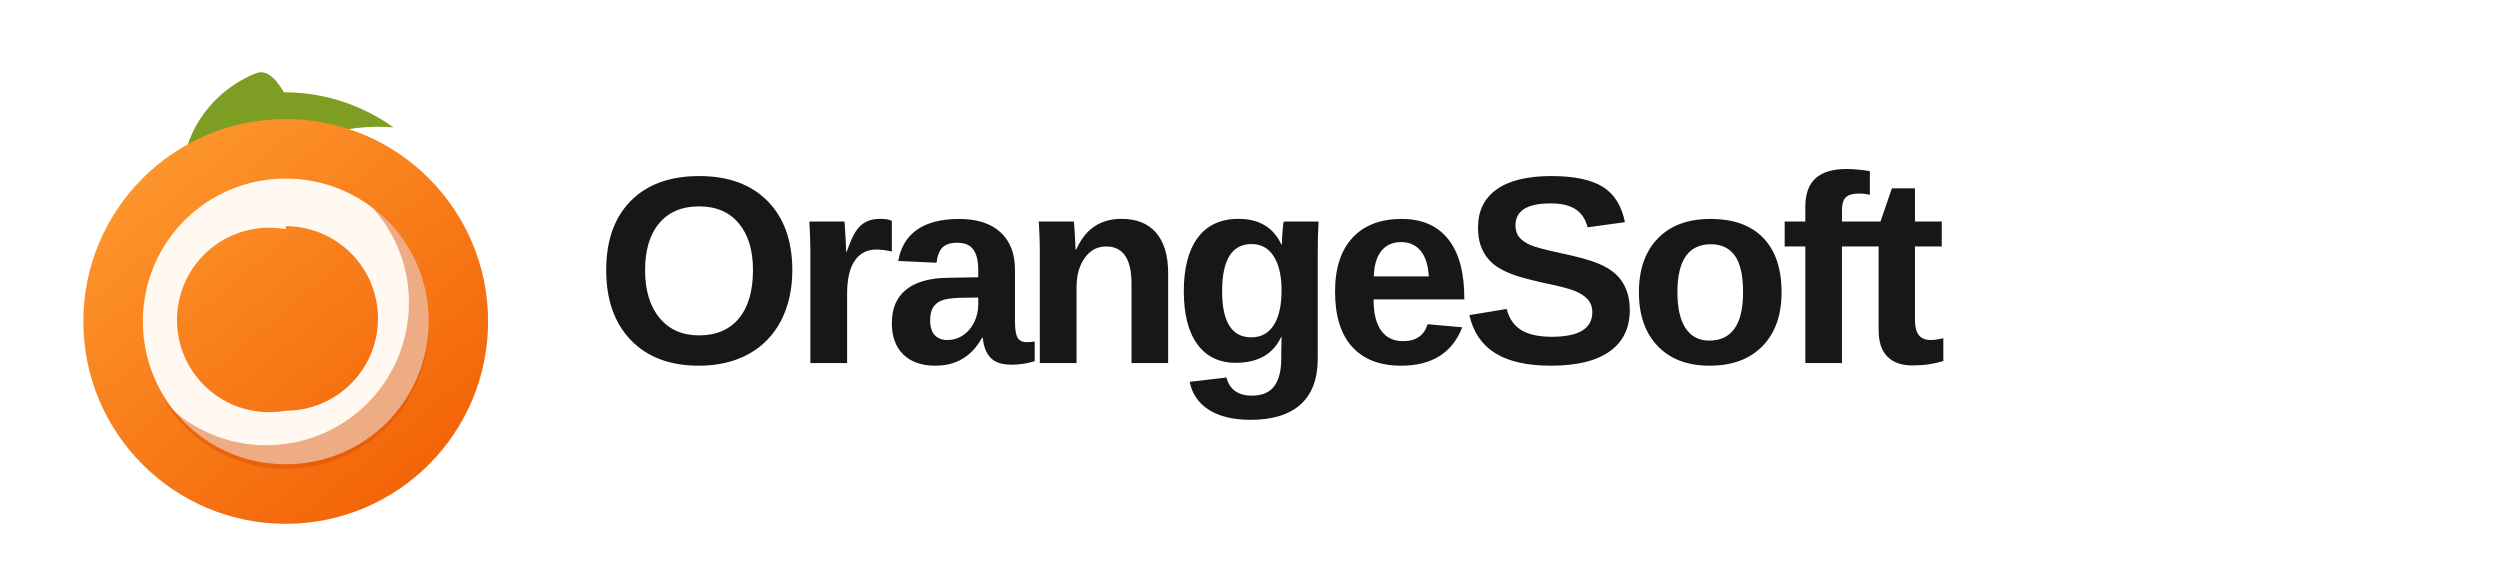
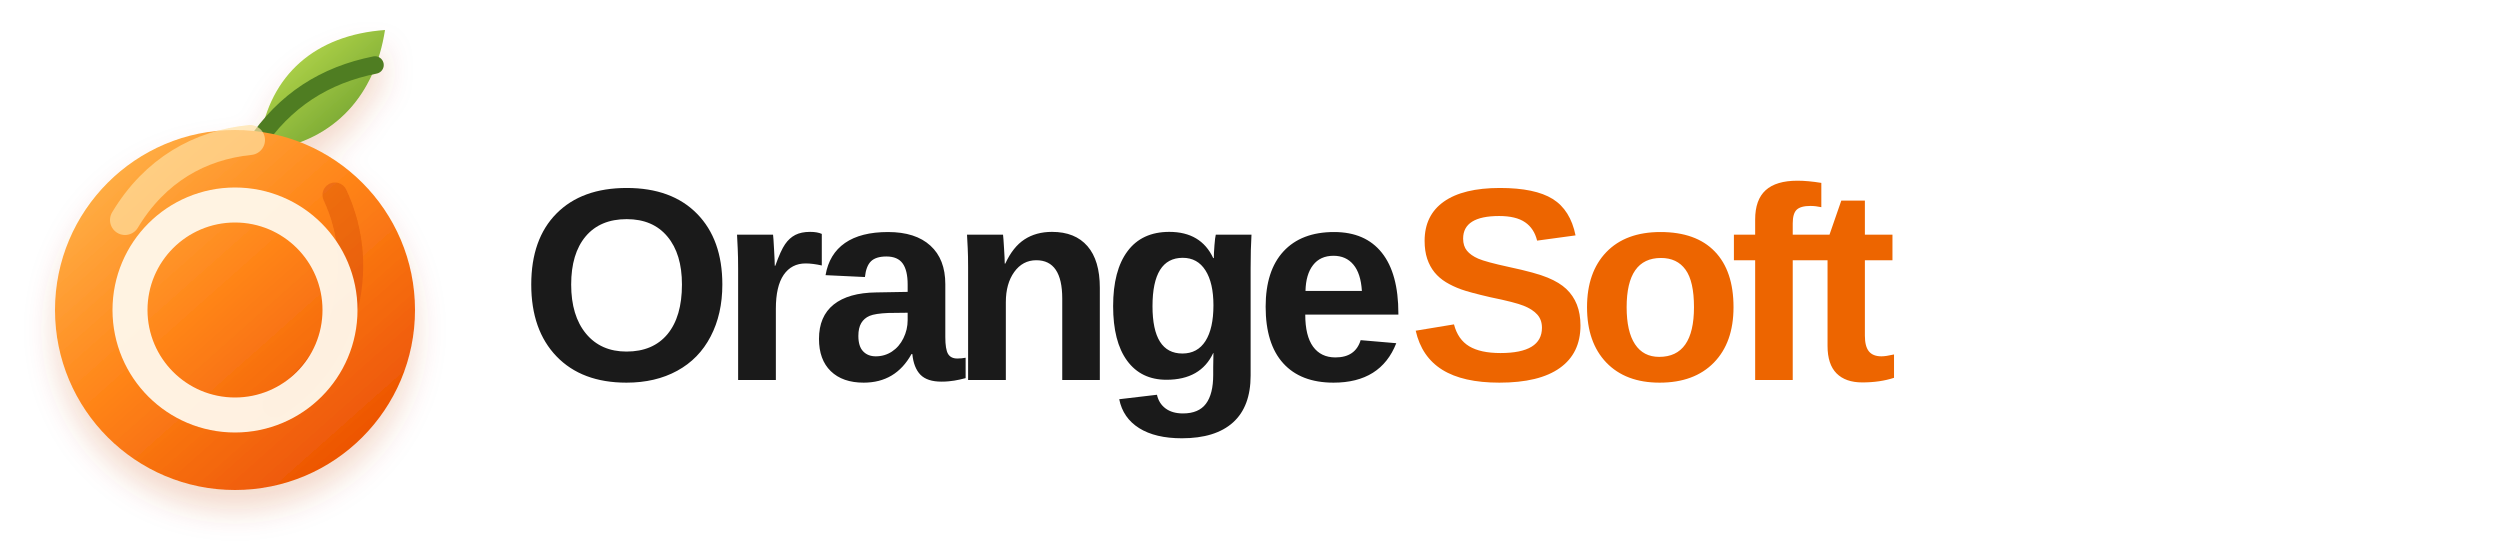
- <svg xmlns="http://www.w3.org/2000/svg" viewBox="0 0 420 96" role="img" aria-labelledby="title desc">
+ <svg xmlns="http://www.w3.org/2000/svg" viewBox="0 0 500 112" role="img" aria-labelledby="title desc">
  <defs>
-     <linearGradient id="orange" x1="12" y1="10" x2="72" y2="82" gradientUnits="userSpaceOnUse">
-       <stop stop-color="#FF9D32" />
-       <stop offset="1" stop-color="#F05A00" />
+     <linearGradient id="fruit" x1="19" y1="20" x2="82" y2="91" gradientUnits="userSpaceOnUse">
+       <stop stop-color="#FFBD55" />
+       <stop offset=".48" stop-color="#FF8418" />
+       <stop offset="1" stop-color="#E94B00" />
    </linearGradient>
+     <linearGradient id="leaf" x1="54" y1="11" x2="76" y2="36" gradientUnits="userSpaceOnUse">
+       <stop stop-color="#B7D94C" />
+       <stop offset="1" stop-color="#568C25" />
+     </linearGradient>
+     <filter id="shadow" x="-25%" y="-25%" width="150%" height="155%">
+       <feDropShadow dx="0" dy="4" stdDeviation="3" flood-color="#C94400" flood-opacity=".2" />
+     </filter>
  </defs>
-   <g transform="translate(8 8)">
-     <path d="M39.7 7.5c6.9 0 13.2 2.2 18.4 5.9-8.8-.7-17.1 2.2-23.3 8.1-4.2 4-6.8 9-7.8 14.4-2.8-3.7-4.5-8.3-4.5-13.2 0-8.4 5.1-15.4 12.5-18.4 1.6-.6 3.1.5 4.7 3.2Z" fill="#7E9E23" />
-     <circle cx="40" cy="46" r="34" fill="url(#orange)" />
-     <path d="M40 22c13.3 0 24 10.7 24 24S53.3 70 40 70 16 59.3 16 46s10.7-24 24-24Zm0 8.5A15.5 15.5 0 1 0 40 61a15.5 15.5 0 0 0 0-31Z" fill="#FFF9F1" />
-     <path d="M53.6 25.9c4.4 4.3 7.1 10.3 7.1 16.9 0 13.3-10.7 24-24 24-6.6 0-12.6-2.7-16.9-7.1A24 24 0 0 0 64 46c0-7.8-3.7-14.7-9.4-19.1Z" fill="#D94D00" opacity=".45" />
+   <g filter="url(#shadow)">
+     <path d="M52 28c2-13 11-21 25-22-2 13-10 22-23 24l-2-2Z" fill="url(#leaf)" />
+     <path d="M51 29c6-9 14-14 24-16" fill="none" stroke="#4F7D22" stroke-width="3.5" stroke-linecap="round" />
+     <circle cx="47" cy="62" r="36" fill="url(#fruit)" />
+     <path d="M25 44c6-10 15-15 25-16" fill="none" stroke="#FFE0A2" stroke-width="6" stroke-linecap="round" opacity=".68" />
+     <path d="M67 39c7 15 2 33-12 42" fill="none" stroke="#C93B00" stroke-width="5" stroke-linecap="round" opacity=".32" />
+     <circle cx="47" cy="62" r="21" fill="none" stroke="#FFF8EB" stroke-width="7" opacity=".95" />
  </g>
-   <text x="100" y="61" fill="#171717" font-family="Arial, Helvetica, sans-serif" font-size="45" font-weight="800" letter-spacing="-2">OrangeSoft</text>
+   <text x="104" y="76" fill="#1A1A1A" font-family="Arial, Helvetica, sans-serif" font-size="55" font-weight="800" letter-spacing="-3">Orange<tspan fill="#ED6500">Soft</tspan>
+   </text>
</svg>
